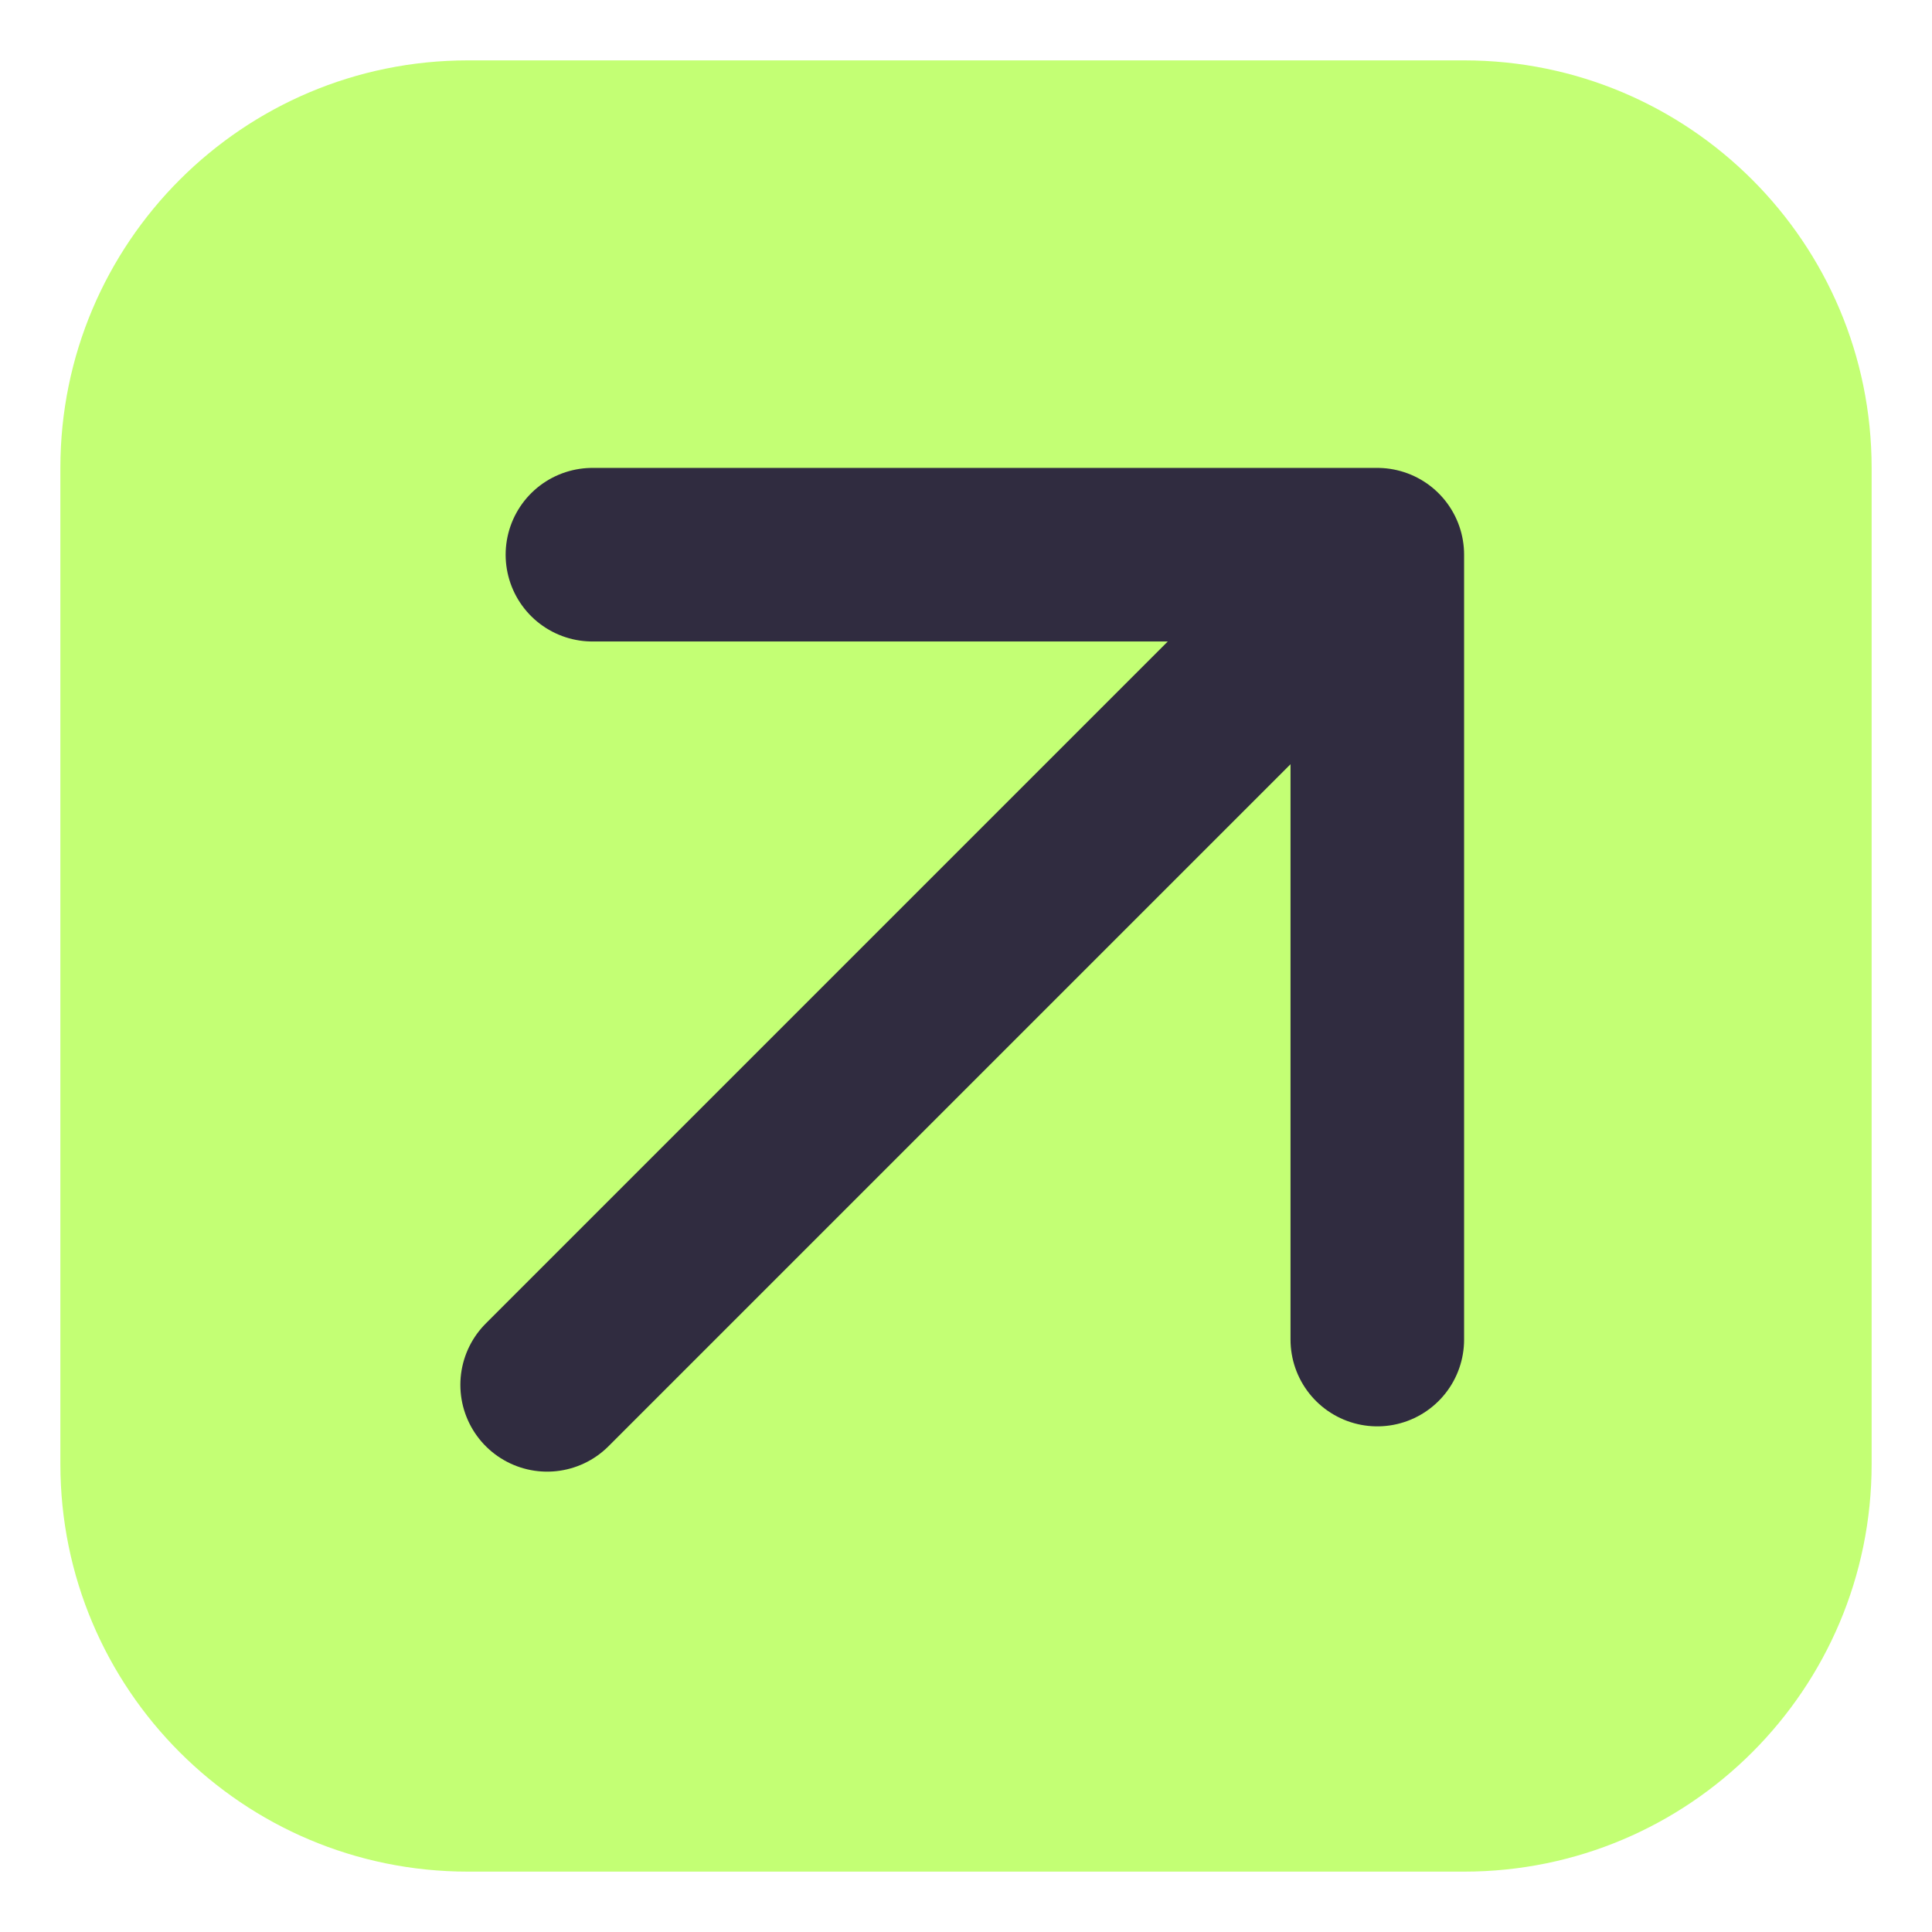
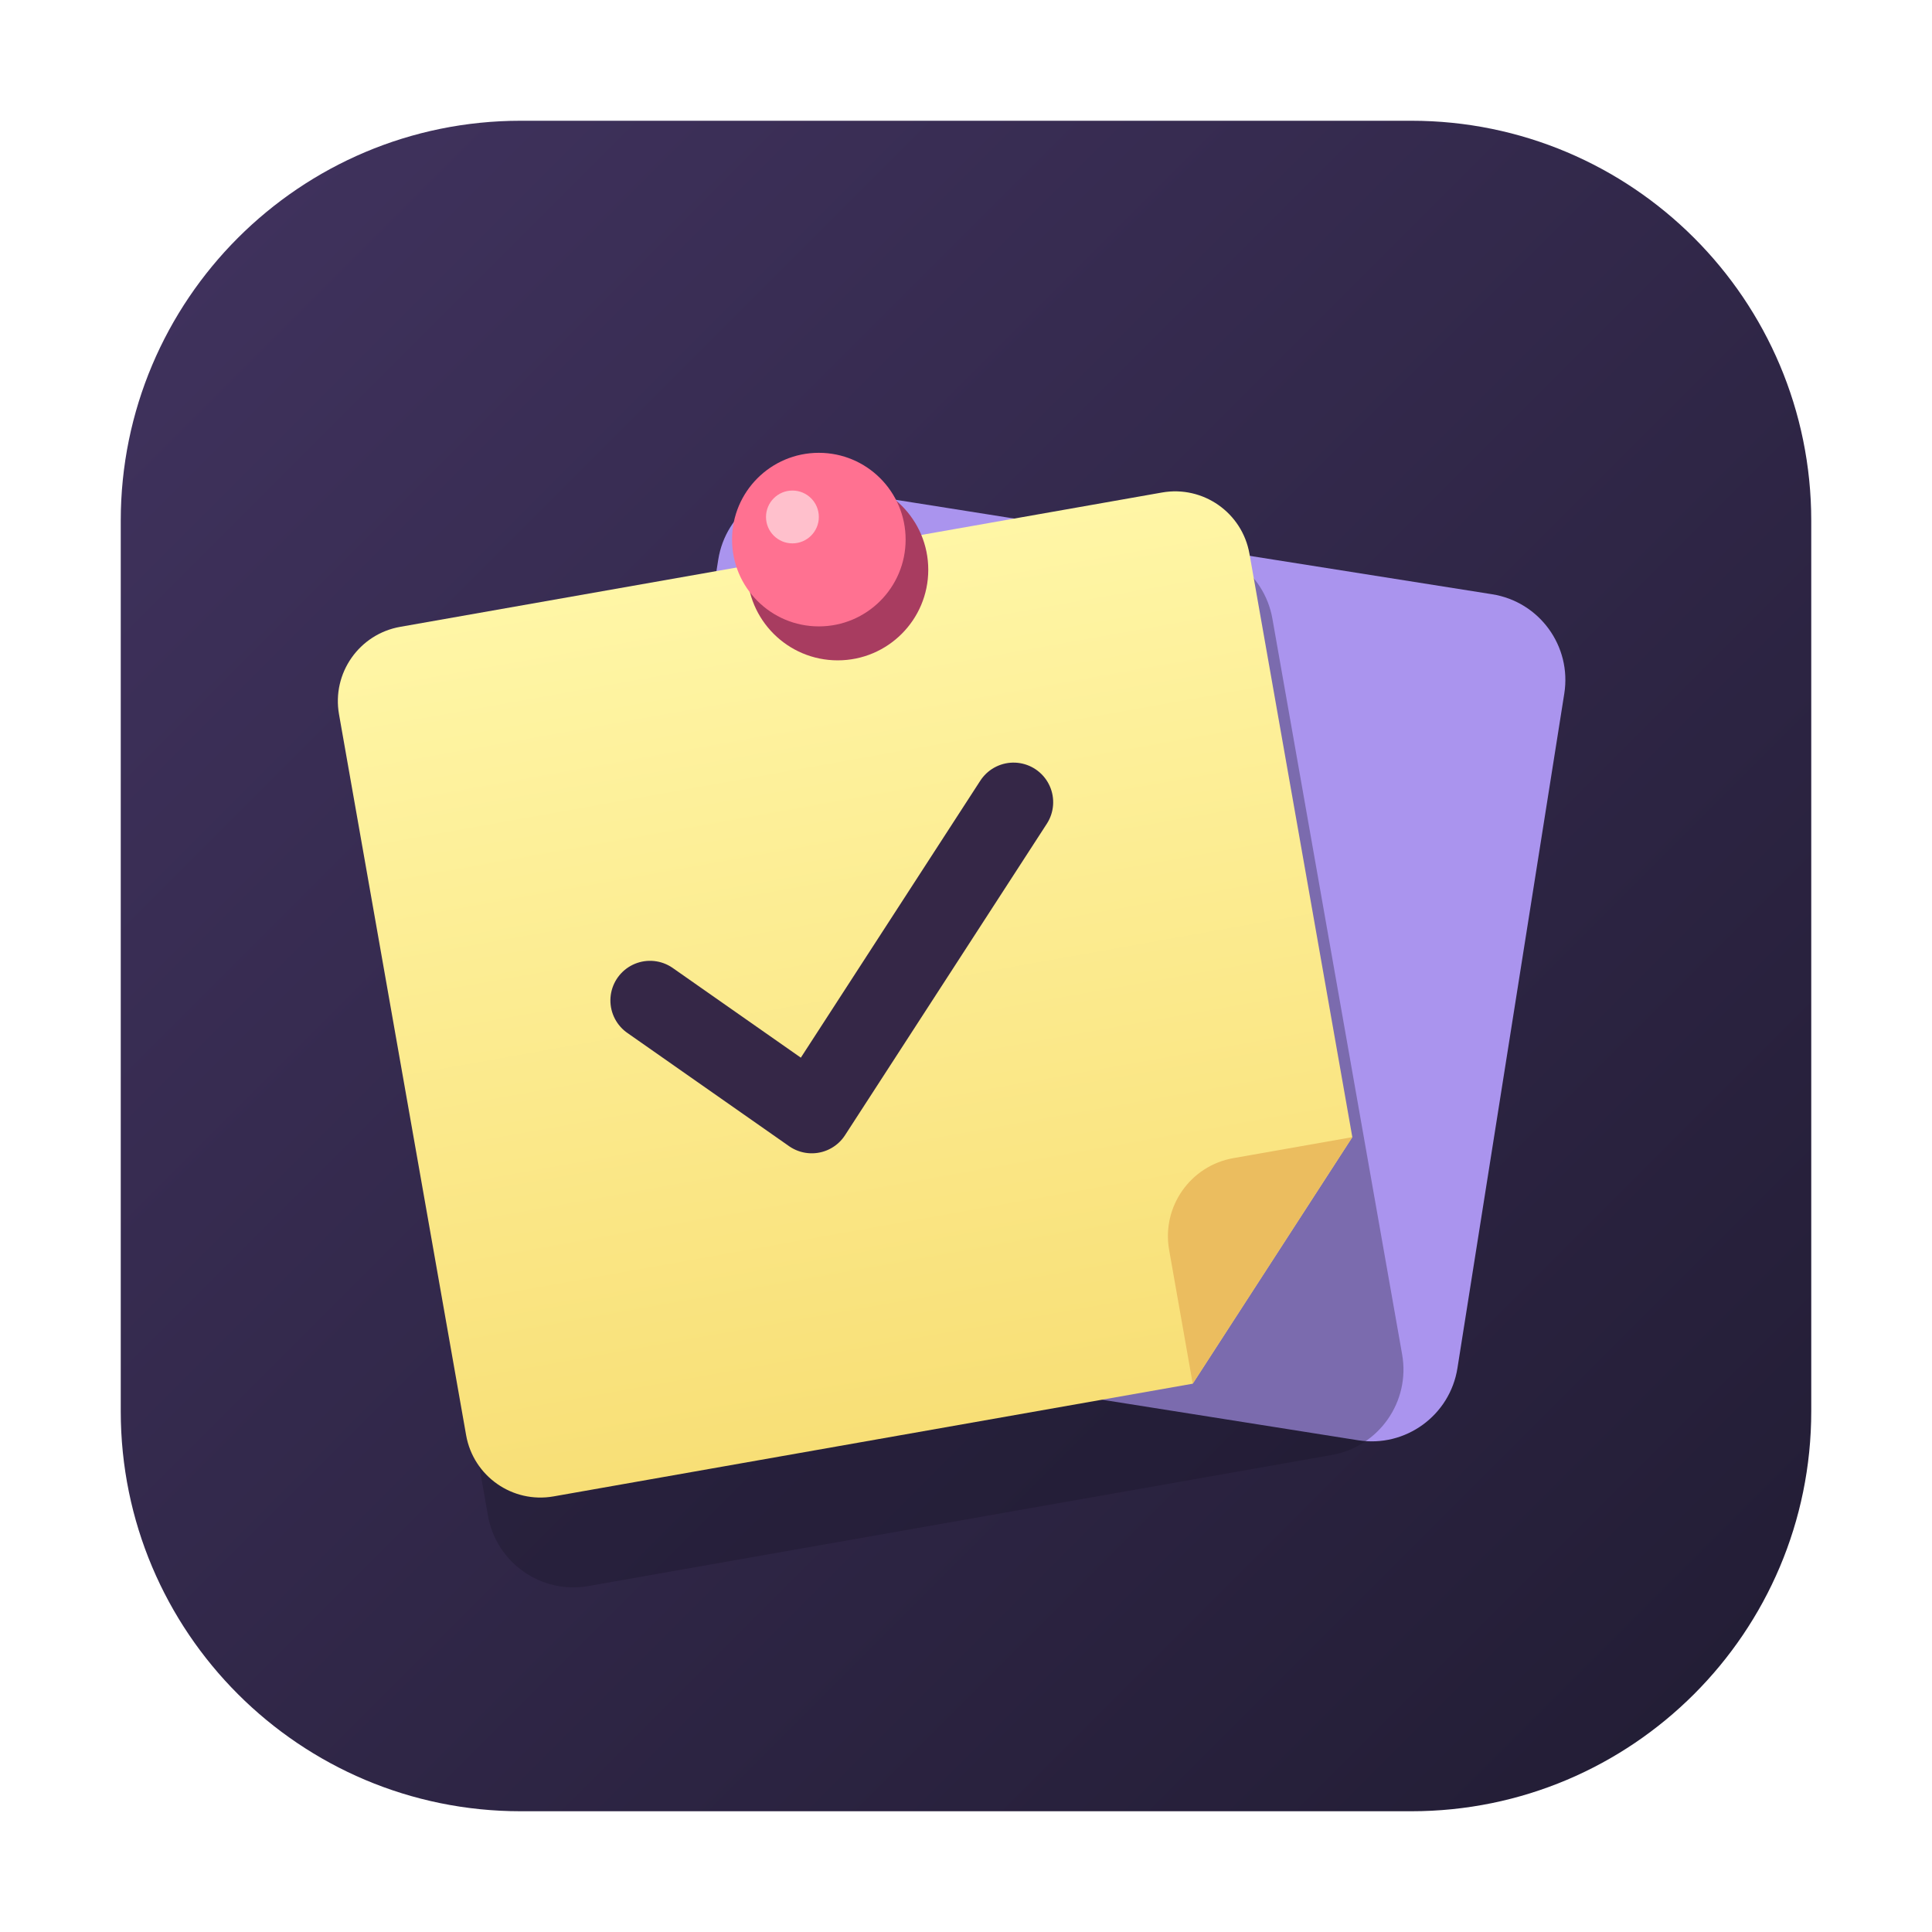
- <svg xmlns="http://www.w3.org/2000/svg" viewBox="0 0 512 512">
-   <rect x="16" y="16" width="480" height="480" rx="108" fill="#c3ff74" />
-   <path d="M145 367L365 147M157 147h208v208" fill="none" stroke="#302c40" stroke-width="46" stroke-linejoin="round" stroke-linecap="round" />
+ <svg xmlns="http://www.w3.org/2000/svg" width="512" height="512" viewBox="0 0 512 512">
+   <defs>
+     <linearGradient id="board" x2="1" y2="1" gradientUnits="objectBoundingBox">
+       <stop stop-color="#41335f" />
+       <stop offset="1" stop-color="#211c33" />
+     </linearGradient>
+     <linearGradient id="paper" x2="0" y2="1">
+       <stop stop-color="#fff6a6" />
+       <stop offset="1" stop-color="#f8df76" />
+     </linearGradient>
+   </defs>
+   <rect x="32" y="32" width="448" height="448" rx="106" fill="url(#board)" />
+   <g transform="rotate(9 282 260)">
+     <rect x="174" y="141" width="227" height="227" rx="23" fill="#aa94ee" />
+   </g>
+   <g transform="rotate(-10 231 270)">
+     <rect x="108" y="161" width="246" height="244" rx="23" fill="#171225" opacity=".32" />
+     <path d="M126 146h205a20 20 0 0 1 20 20v157l-53 57H126a20 20 0 0 1-20-20V166a20 20 0 0 1 20-20z" fill="url(#paper)" />
+     <path d="M298 380v-36a21 21 0 0 1 21-21h32z" fill="#ebbd5f" />
+     <path d="M174 255l37 37 67-72" fill="none" stroke="#352747" stroke-width="21" stroke-linecap="round" stroke-linejoin="round" />
+   </g>
+   <circle cx="222" cy="151" r="24" fill="#a83c60" />
+   <circle cx="217" cy="143" r="23" fill="#ff7191" />
+   <circle cx="210" cy="137" r="7" fill="#ffc0cc" />
</svg>
